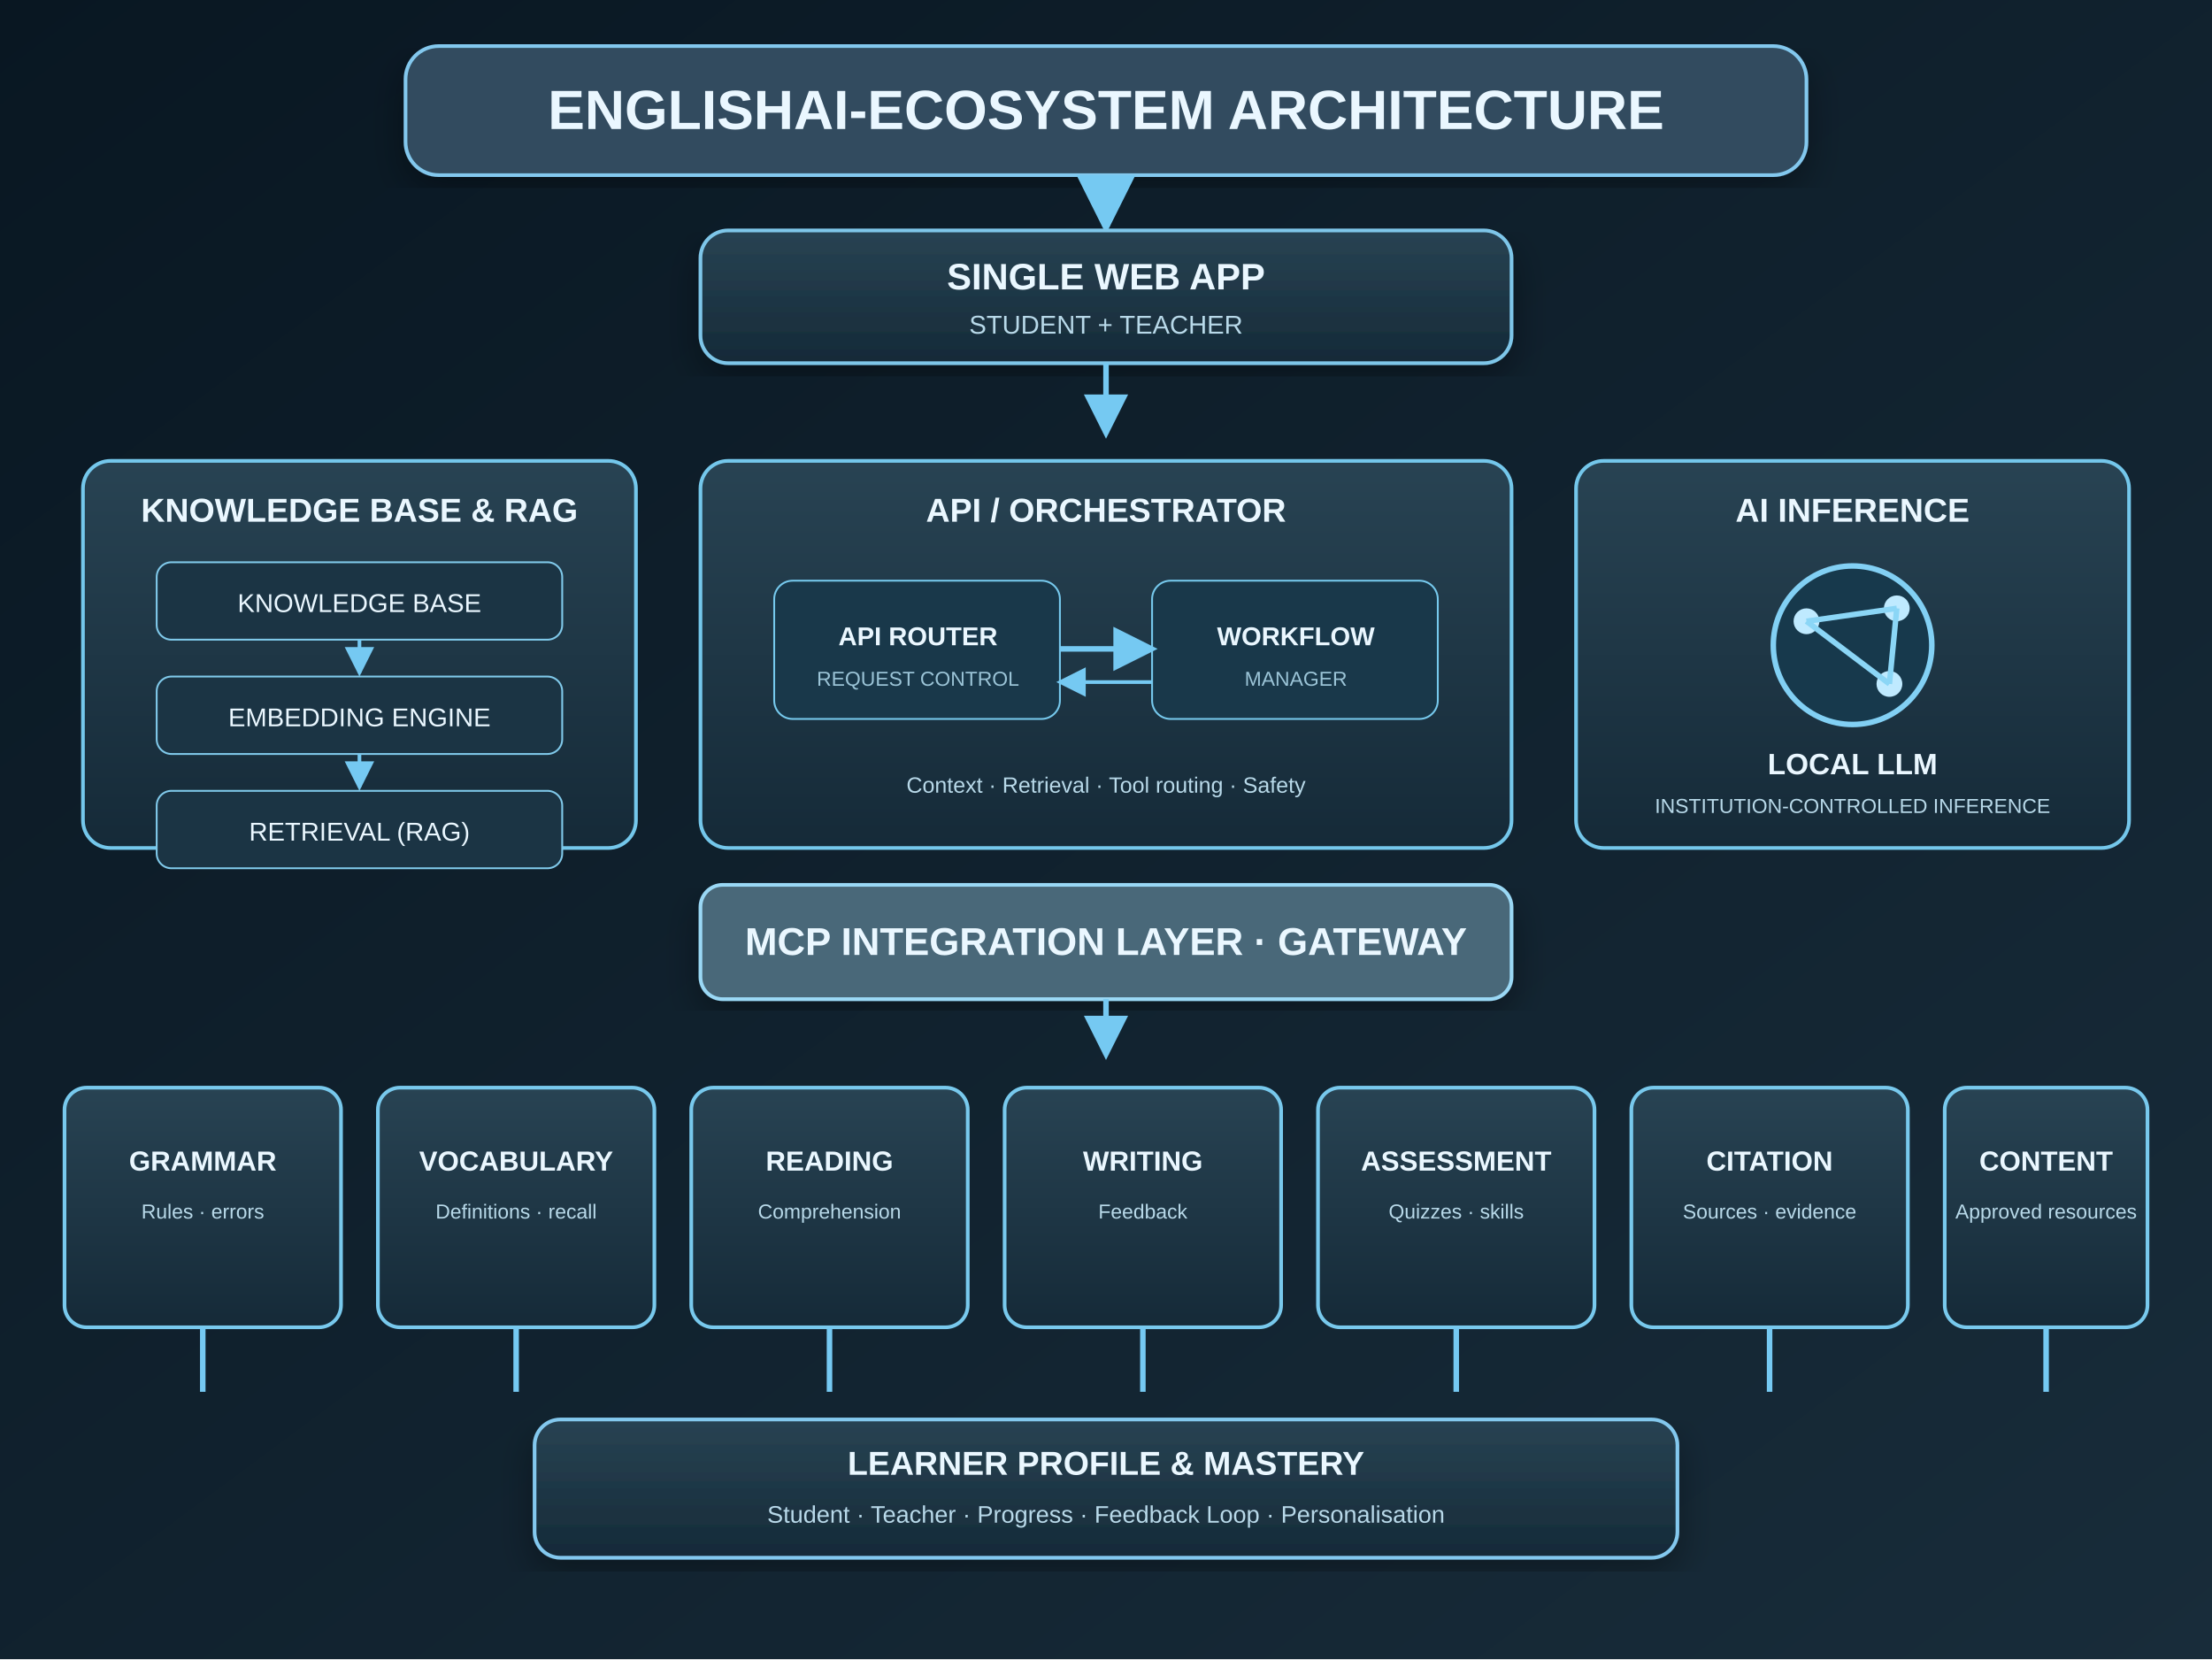
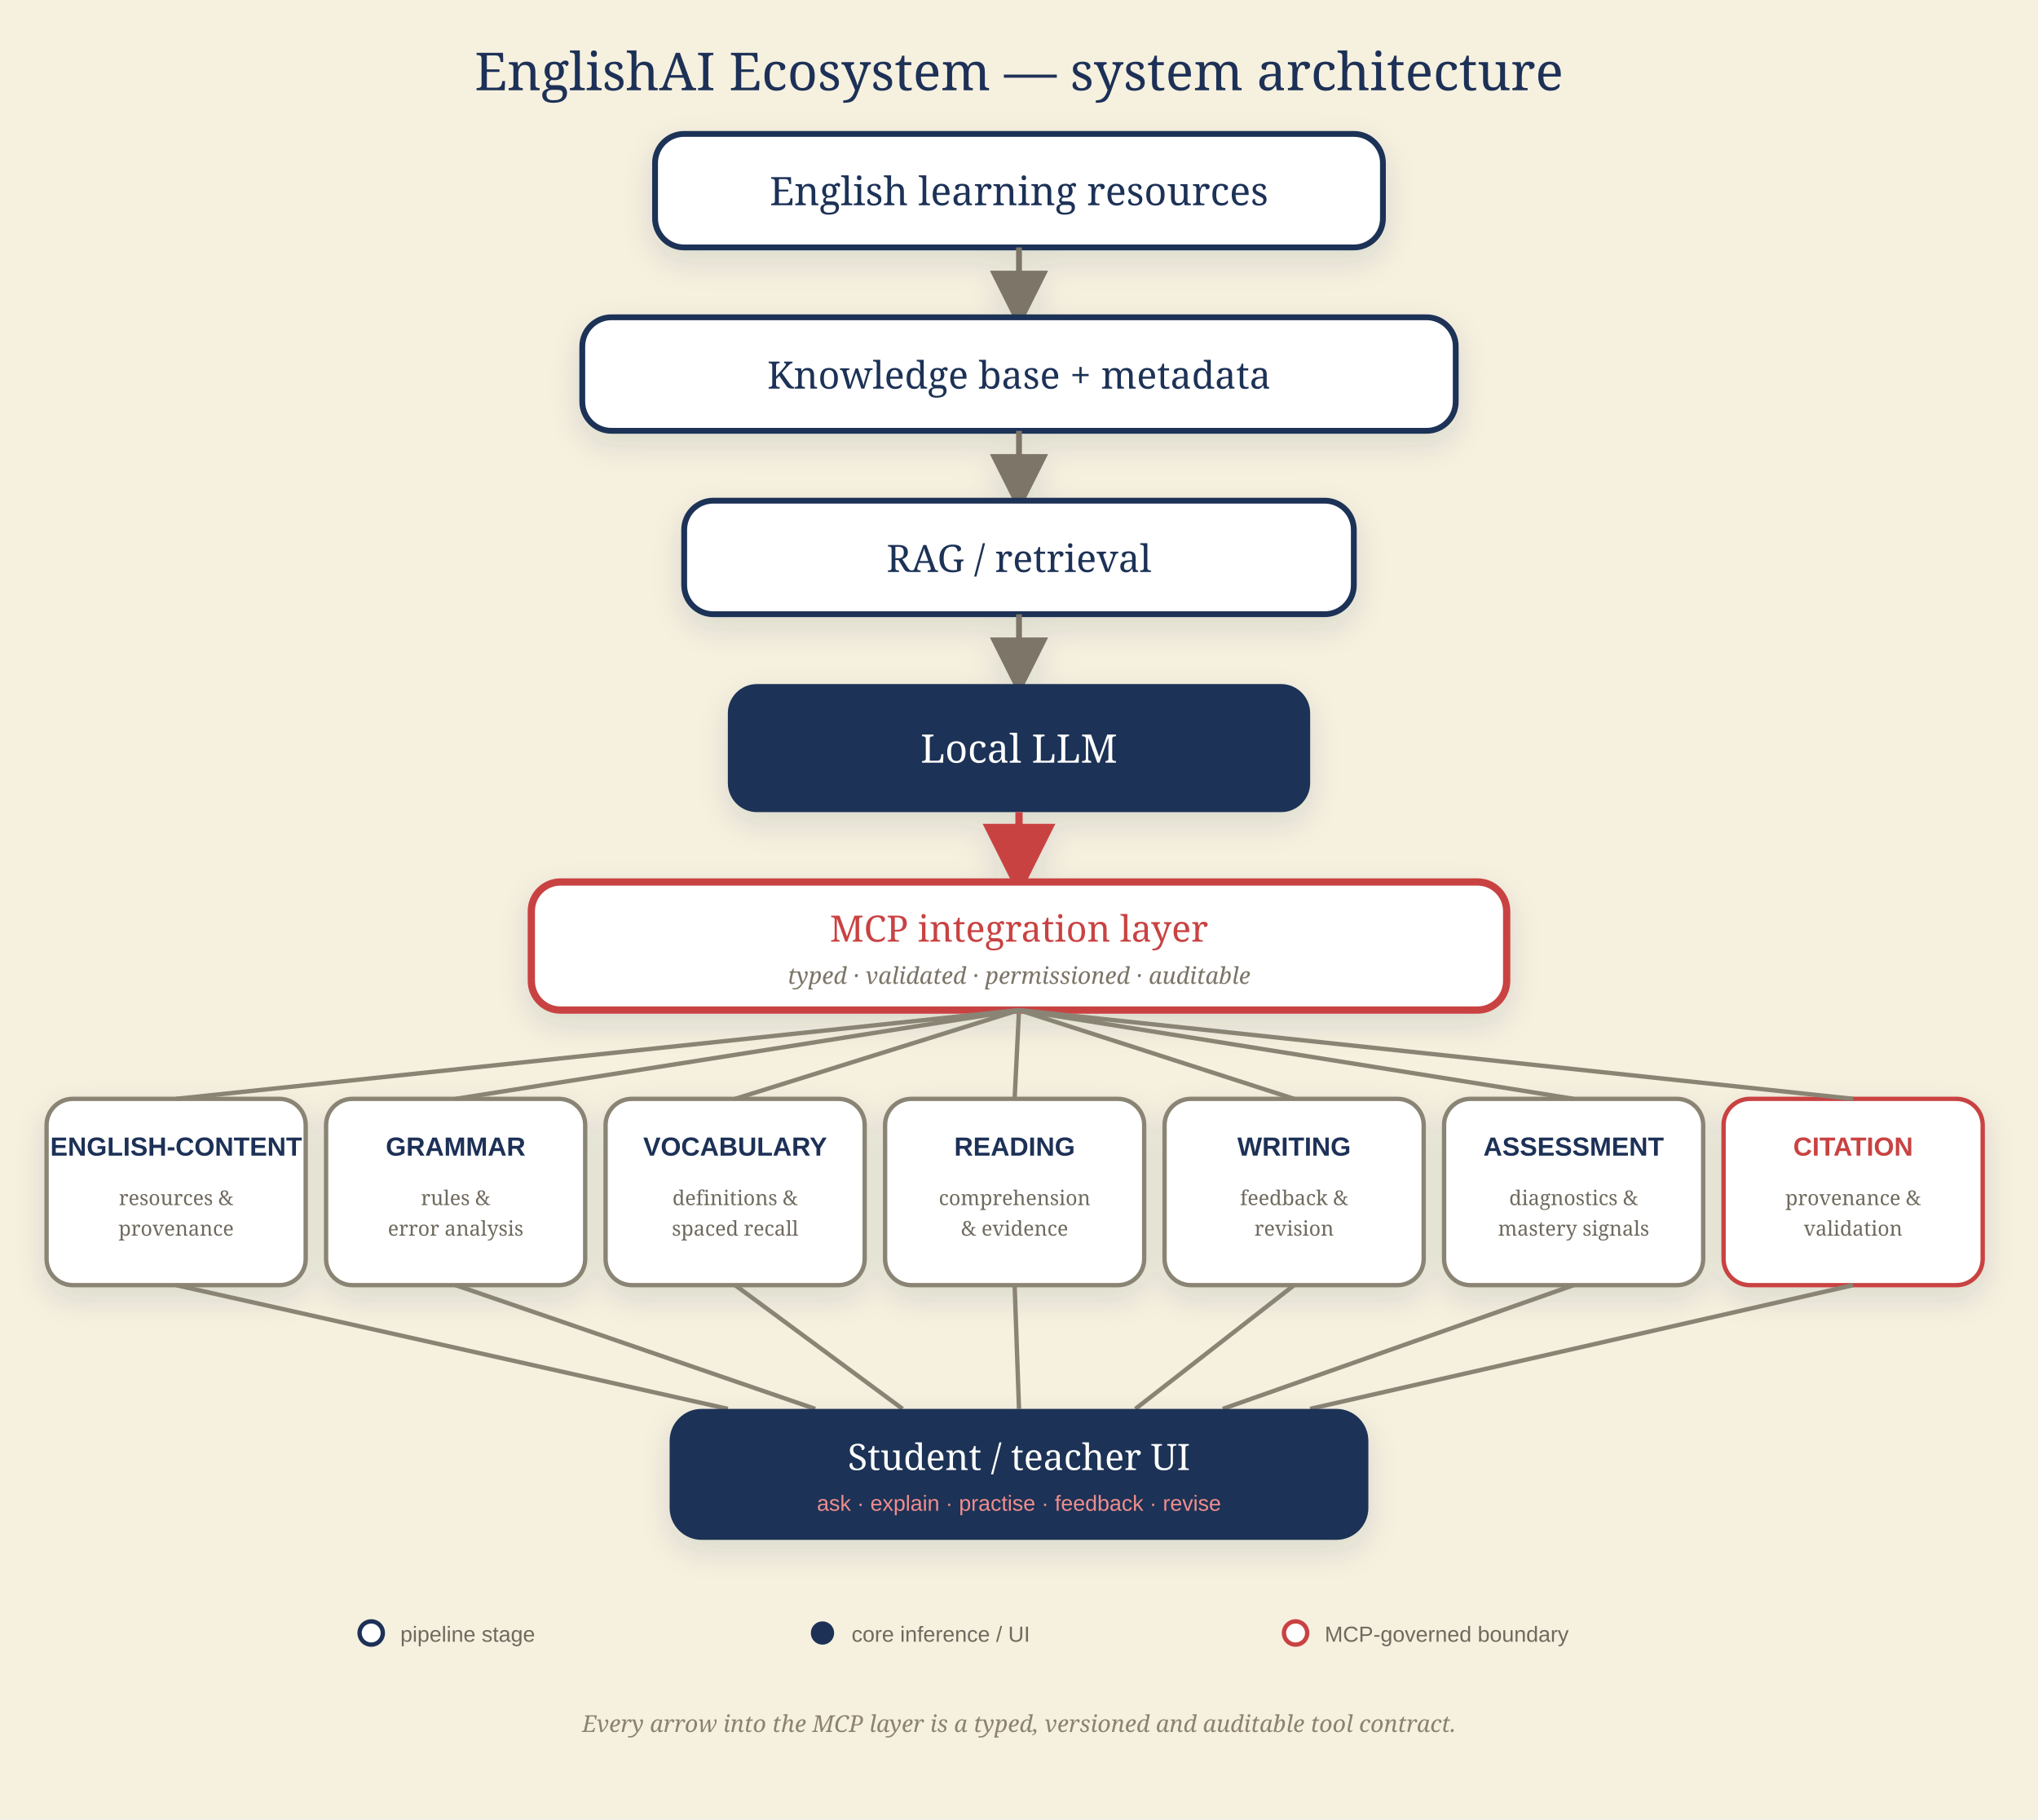
- <svg xmlns="http://www.w3.org/2000/svg" viewBox="0 0 1200 900" role="img" aria-labelledby="title desc">
+ <svg xmlns="http://www.w3.org/2000/svg" viewBox="0 0 1400 1250" role="img" aria-labelledby="title desc">
  <defs>
-     <linearGradient id="bg" x1="0" y1="0" x2="1" y2="1">
-       <stop stop-color="#091722" />
-       <stop offset="1" stop-color="#182c3a" />
-     </linearGradient>
-     <linearGradient id="panel" x1="0" y1="0" x2="0" y2="1">
-       <stop stop-color="#284353" />
-       <stop offset="1" stop-color="#152a38" />
-     </linearGradient>
-     <filter id="shadow">
-       <feDropShadow dx="0" dy="8" stdDeviation="10" flood-opacity=".35" />
+     <filter id="shadow" x="-20%" y="-20%" width="140%" height="150%">
+       <feDropShadow dx="0" dy="8" stdDeviation="10" flood-color="#1b2c4a" flood-opacity=".12" />
    </filter>
+     <marker id="arrow" markerWidth="10" markerHeight="10" refX="8" refY="5" orient="auto">
+       <path d="M0 0L10 5L0 10z" fill="#7b7567" />
+     </marker>
+     <marker id="redArrow" markerWidth="10" markerHeight="10" refX="8" refY="5" orient="auto">
+       <path d="M0 0L10 5L0 10z" fill="#c94242" />
+     </marker>
  </defs>
-   <rect width="1200" height="900" fill="url(#bg)" />
+   <rect width="1400" height="1250" fill="#f6f0df" />
+   <text x="700" y="62" text-anchor="middle" font-family="Georgia,serif" font-size="36" fill="#1d3157">EnglishAI Ecosystem — system architecture</text>
+   <g font-family="Georgia,serif" text-anchor="middle" filter="url(#shadow)">
+     <rect x="450" y="92" width="500" height="78" rx="20" fill="#fff" stroke="#1d3157" stroke-width="4" />
+     <text x="700" y="141" font-size="27" fill="#1d3157">English learning resources</text>
+     <path d="M700 170v48" stroke="#7b7567" stroke-width="4" marker-end="url(#arrow)" />
+     <rect x="400" y="218" width="600" height="78" rx="20" fill="#fff" stroke="#1d3157" stroke-width="4" />
+     <text x="700" y="267" font-size="26" fill="#1d3157">Knowledge base + metadata</text>
+     <path d="M700 296v48" stroke="#7b7567" stroke-width="4" marker-end="url(#arrow)" />
+     <rect x="470" y="344" width="460" height="78" rx="20" fill="#fff" stroke="#1d3157" stroke-width="4" />
+     <text x="700" y="393" font-size="26" fill="#1d3157">RAG / retrieval</text>
+     <path d="M700 422v48" stroke="#7b7567" stroke-width="4" marker-end="url(#arrow)" />
+     <rect x="500" y="470" width="400" height="88" rx="20" fill="#1d3157" />
+     <text x="700" y="524" font-size="27" fill="#fff">Local LLM</text>
+     <path d="M700 558v48" stroke="#c94242" stroke-width="5" marker-end="url(#redArrow)" />
+     <rect x="365" y="606" width="670" height="88" rx="20" fill="#fff" stroke="#c94242" stroke-width="5" />
+     <text x="700" y="647" font-size="25" fill="#c94242">MCP integration layer</text>
+     <text x="700" y="676" font-size="16" font-style="italic" fill="#7b7567">typed · validated · permissioned · auditable</text>
+   </g>
+   <g stroke="#8a8475" stroke-width="3" fill="#fff" filter="url(#shadow)">
+     <rect x="32" y="755" width="178" height="128" rx="18" />
+     <rect x="224" y="755" width="178" height="128" rx="18" />
+     <rect x="416" y="755" width="178" height="128" rx="18" />
+     <rect x="608" y="755" width="178" height="128" rx="18" />
+     <rect x="800" y="755" width="178" height="128" rx="18" />
+     <rect x="992" y="755" width="178" height="128" rx="18" />
+     <rect x="1184" y="755" width="178" height="128" rx="18" stroke="#c94242" />
+   </g>
  <g font-family="Arial,Helvetica,sans-serif" text-anchor="middle">
-     <rect x="220" y="25" width="760" height="70" rx="18" fill="#314c5e" stroke="#83c8ee" stroke-width="2" filter="url(#shadow)" />
-     <text x="600" y="70" font-size="30" font-weight="800" fill="#eaf7ff">ENGLISHAI-ECOSYSTEM ARCHITECTURE</text>
-     <path d="M600 95v28" stroke="#75c9f2" stroke-width="4" marker-end="url(#arrow)" />
-     <defs>
-       <marker id="arrow" markerWidth="8" markerHeight="8" refX="7" refY="4" orient="auto">
-         <path d="M0 0L8 4L0 8z" fill="#75c9f2" />
-       </marker>
-     </defs>
-     <rect x="380" y="125" width="440" height="72" rx="15" fill="url(#panel)" stroke="#7ec6e9" stroke-width="2" filter="url(#shadow)" />
-     <text x="600" y="157" font-size="20" font-weight="800" fill="#eaf7ff">SINGLE WEB APP</text>
-     <text x="600" y="181" font-size="14" fill="#b8d9e9">STUDENT + TEACHER</text>
-     <path d="M600 197v38" stroke="#75c9f2" stroke-width="3" marker-end="url(#arrow)" />
-     <g>
-       <rect x="45" y="250" width="300" height="210" rx="15" fill="url(#panel)" stroke="#74c7eb" stroke-width="2" />
-       <text x="195" y="283" font-size="18" font-weight="800" fill="#eaf7ff">KNOWLEDGE BASE &amp; RAG</text>
-       <rect x="85" y="305" width="220" height="42" rx="8" fill="#1b3444" stroke="#80c9ea" />
-       <text x="195" y="332" font-size="14" fill="#eaf7ff">KNOWLEDGE BASE</text>
-       <path d="M195 347v18" stroke="#75c9f2" stroke-width="2" marker-end="url(#arrow)" />
-       <rect x="85" y="367" width="220" height="42" rx="8" fill="#1b3444" stroke="#80c9ea" />
-       <text x="195" y="394" font-size="14" fill="#eaf7ff">EMBEDDING ENGINE</text>
-       <path d="M195 409v18" stroke="#75c9f2" stroke-width="2" marker-end="url(#arrow)" />
-       <rect x="85" y="429" width="220" height="42" rx="8" fill="#1b3444" stroke="#80c9ea" />
-       <text x="195" y="456" font-size="14" fill="#eaf7ff">RETRIEVAL (RAG)</text>
+     <g font-size="18" font-weight="700" fill="#1d3157">
+       <text x="121" y="794">ENGLISH-CONTENT</text>
+       <text x="313" y="794">GRAMMAR</text>
+       <text x="505" y="794">VOCABULARY</text>
+       <text x="697" y="794">READING</text>
+       <text x="889" y="794">WRITING</text>
+       <text x="1081" y="794">ASSESSMENT</text>
+       <text x="1273" y="794" fill="#c94242">CITATION</text>
    </g>
-     <g>
-       <rect x="380" y="250" width="440" height="210" rx="15" fill="url(#panel)" stroke="#74c7eb" stroke-width="2" />
-       <text x="600" y="283" font-size="18" font-weight="800" fill="#eaf7ff">API / ORCHESTRATOR</text>
-       <rect x="420" y="315" width="155" height="75" rx="10" fill="#19384a" stroke="#76c9ed" />
-       <text x="498" y="350" font-size="14" font-weight="800" fill="#eaf7ff">API ROUTER</text>
-       <text x="498" y="372" font-size="11" fill="#9bc4d7">REQUEST CONTROL</text>
-       <rect x="625" y="315" width="155" height="75" rx="10" fill="#19384a" stroke="#76c9ed" />
-       <text x="703" y="350" font-size="14" font-weight="800" fill="#eaf7ff">WORKFLOW</text>
-       <text x="703" y="372" font-size="11" fill="#9bc4d7">MANAGER</text>
-       <path d="M575 352h50" stroke="#75c9f2" stroke-width="3" marker-end="url(#arrow)" />
-       <path d="M625 370h-50" stroke="#75c9f2" stroke-width="2" marker-end="url(#arrow)" />
-       <text x="600" y="430" font-size="12" fill="#b8d9e9">Context · Retrieval · Tool routing · Safety</text>
+     <g font-family="Georgia,serif" font-size="14" fill="#6f6a5e">
+       <text x="121" y="828">resources &amp;</text>
+       <text x="121" y="849">provenance</text>
+       <text x="313" y="828">rules &amp;</text>
+       <text x="313" y="849">error analysis</text>
+       <text x="505" y="828">definitions &amp;</text>
+       <text x="505" y="849">spaced recall</text>
+       <text x="697" y="828">comprehension</text>
+       <text x="697" y="849">&amp; evidence</text>
+       <text x="889" y="828">feedback &amp;</text>
+       <text x="889" y="849">revision</text>
+       <text x="1081" y="828">diagnostics &amp;</text>
+       <text x="1081" y="849">mastery signals</text>
+       <text x="1273" y="828">provenance &amp;</text>
+       <text x="1273" y="849">validation</text>
    </g>
-     <g>
-       <rect x="855" y="250" width="300" height="210" rx="15" fill="url(#panel)" stroke="#74c7eb" stroke-width="2" />
-       <text x="1005" y="283" font-size="18" font-weight="800" fill="#eaf7ff">AI INFERENCE</text>
-       <circle cx="1005" cy="350" r="43" fill="#17394c" stroke="#82d0f4" stroke-width="3" />
-       <circle cx="980" cy="337" r="7" fill="#bfeaff" />
-       <circle cx="1029" cy="330" r="7" fill="#bfeaff" />
-       <circle cx="1025" cy="371" r="7" fill="#bfeaff" />
-       <path d="M980 337l49-7M980 337l45 34M1029 330l-4 41" stroke="#8bd6f6" stroke-width="3" />
-       <text x="1005" y="420" font-size="16" font-weight="800" fill="#eaf7ff">LOCAL LLM</text>
-       <text x="1005" y="441" font-size="11" fill="#b8d9e9">INSTITUTION-CONTROLLED INFERENCE</text>
+     <g stroke="#8a8475" stroke-width="3">
+       <path d="M700 694L121 755M700 694L313 755M700 694L505 755M700 694L697 755M700 694L889 755M700 694L1081 755M700 694L1273 755" />
    </g>
-     <g>
-       <rect x="380" y="480" width="440" height="62" rx="12" fill="#4a6879" stroke="#9ad8f5" stroke-width="2" filter="url(#shadow)" />
-       <text x="600" y="518" font-size="21" font-weight="800" fill="#eaf7ff">MCP INTEGRATION LAYER · GATEWAY</text>
+     <g stroke="#8a8475" stroke-width="3">
+       <path d="M121 883L500 968M313 883L560 968M505 883L620 968M697 883L700 968M889 883L780 968M1081 883L840 968M1273 883L900 968" />
    </g>
-     <path d="M600 542v30" stroke="#75c9f2" stroke-width="3" marker-end="url(#arrow)" />
-     <g fill="url(#panel)" stroke="#78c9ed" stroke-width="2">
-       <rect x="35" y="590" width="150" height="130" rx="12" />
-       <rect x="205" y="590" width="150" height="130" rx="12" />
-       <rect x="375" y="590" width="150" height="130" rx="12" />
-       <rect x="545" y="590" width="150" height="130" rx="12" />
-       <rect x="715" y="590" width="150" height="130" rx="12" />
-       <rect x="885" y="590" width="150" height="130" rx="12" />
-       <rect x="1055" y="590" width="110" height="130" rx="12" />
+     <rect x="460" y="968" width="480" height="90" rx="22" fill="#1d3157" filter="url(#shadow)" />
+     <text x="700" y="1010" font-family="Georgia,serif" font-size="25" fill="#fff">Student / teacher UI</text>
+     <text x="700" y="1038" font-family="Arial,Helvetica,sans-serif" font-size="15" fill="#ef8d8d">ask · explain · practise · feedback · revise</text>
+     <g font-size="15" fill="#6f6a5e">
+       <circle cx="255" cy="1122" r="8" fill="#fff" stroke="#1d3157" stroke-width="3" />
+       <text x="275" y="1128" text-anchor="start">pipeline stage</text>
+       <circle cx="565" cy="1122" r="8" fill="#1d3157" />
+       <text x="585" y="1128" text-anchor="start">core inference / UI</text>
+       <circle cx="890" cy="1122" r="8" fill="#fff" stroke="#c94242" stroke-width="3" />
+       <text x="910" y="1128" text-anchor="start">MCP-governed boundary</text>
    </g>
-     <g font-size="15" font-weight="800" fill="#eaf7ff">
-       <text x="110" y="635">GRAMMAR</text>
-       <text x="280" y="635">VOCABULARY</text>
-       <text x="450" y="635">READING</text>
-       <text x="620" y="635">WRITING</text>
-       <text x="790" y="635">ASSESSMENT</text>
-       <text x="960" y="635">CITATION</text>
-       <text x="1110" y="635">CONTENT</text>
-     </g>
-     <g font-size="11" fill="#b8d9e9">
-       <text x="110" y="661">Rules · errors</text>
-       <text x="280" y="661">Definitions · recall</text>
-       <text x="450" y="661">Comprehension</text>
-       <text x="620" y="661">Feedback</text>
-       <text x="790" y="661">Quizzes · skills</text>
-       <text x="960" y="661">Sources · evidence</text>
-       <text x="1110" y="661">Approved resources</text>
-     </g>
-     <path d="M110 720v35M280 720v35M450 720v35M620 720v35M790 720v35M960 720v35M1110 720v35" stroke="#75c9f2" stroke-width="3" />
-     <rect x="290" y="770" width="620" height="75" rx="14" fill="url(#panel)" stroke="#83c8ee" stroke-width="2" filter="url(#shadow)" />
-     <text x="600" y="800" font-size="18" font-weight="800" fill="#eaf7ff">LEARNER PROFILE &amp; MASTERY</text>
-     <text x="600" y="826" font-size="13" fill="#b8d9e9">Student · Teacher · Progress · Feedback Loop · Personalisation</text>
+     <text x="700" y="1190" font-family="Georgia,serif" font-size="16" font-style="italic" fill="#8b836f">Every arrow into the MCP layer is a typed, versioned and auditable tool contract.</text>
  </g>
</svg>
